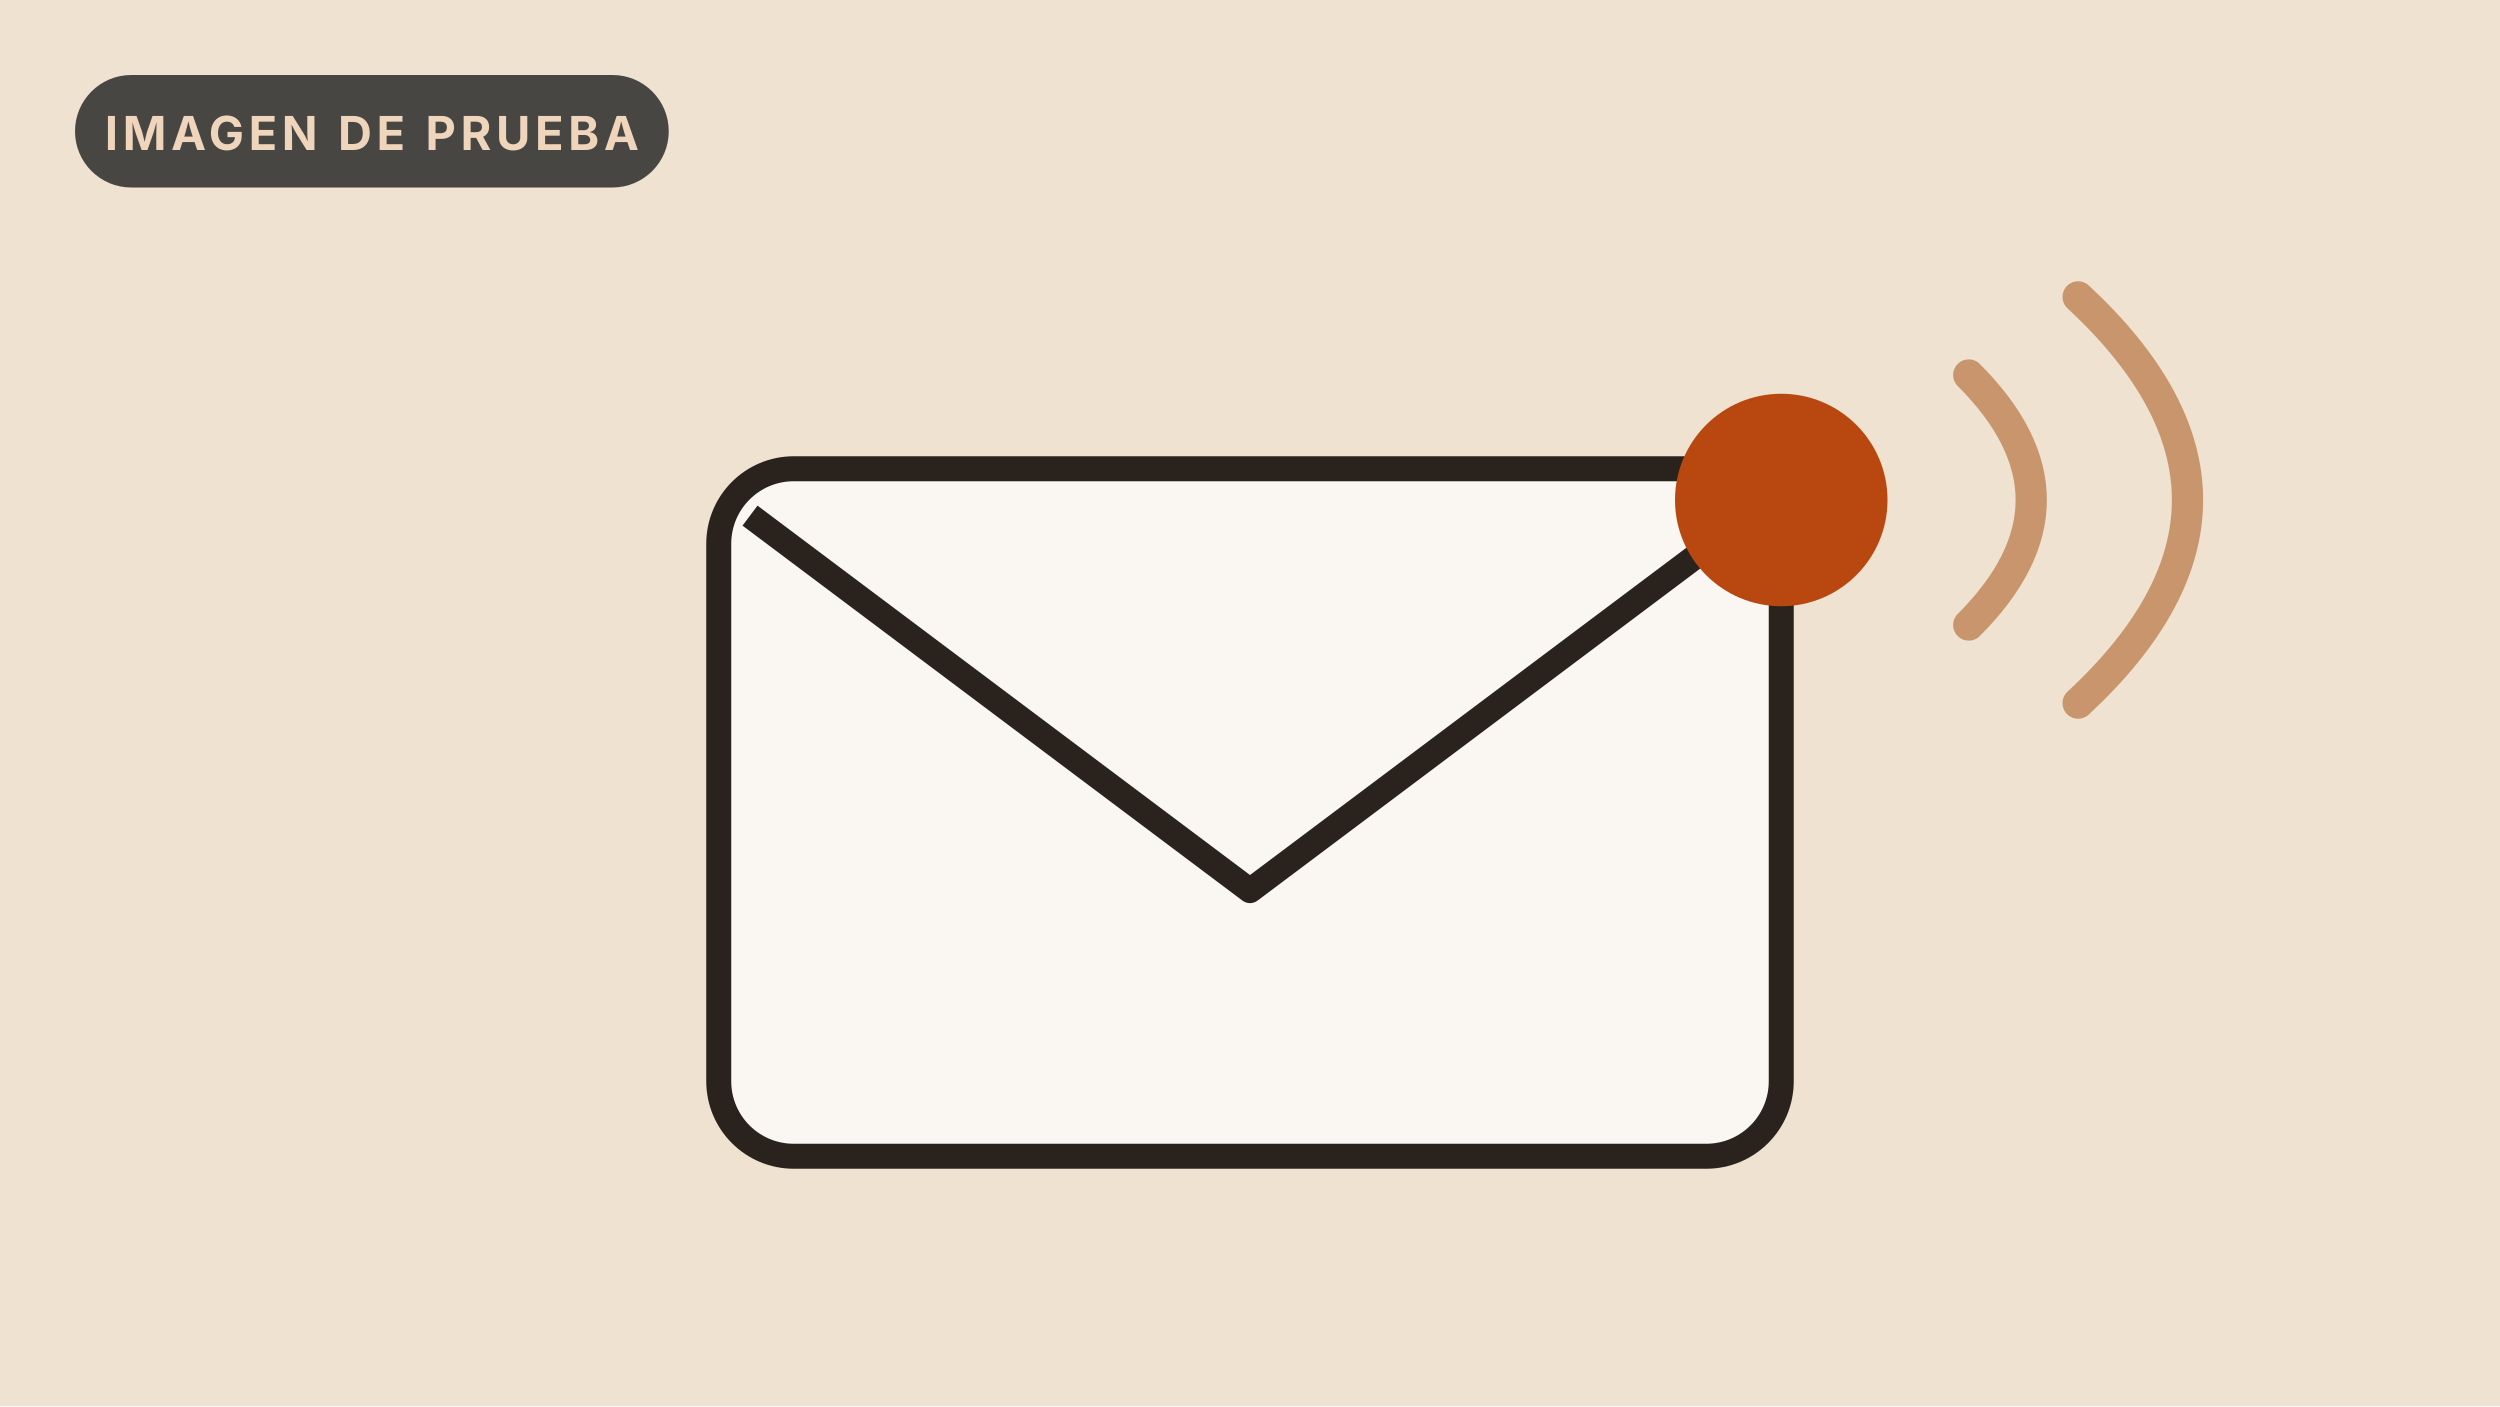
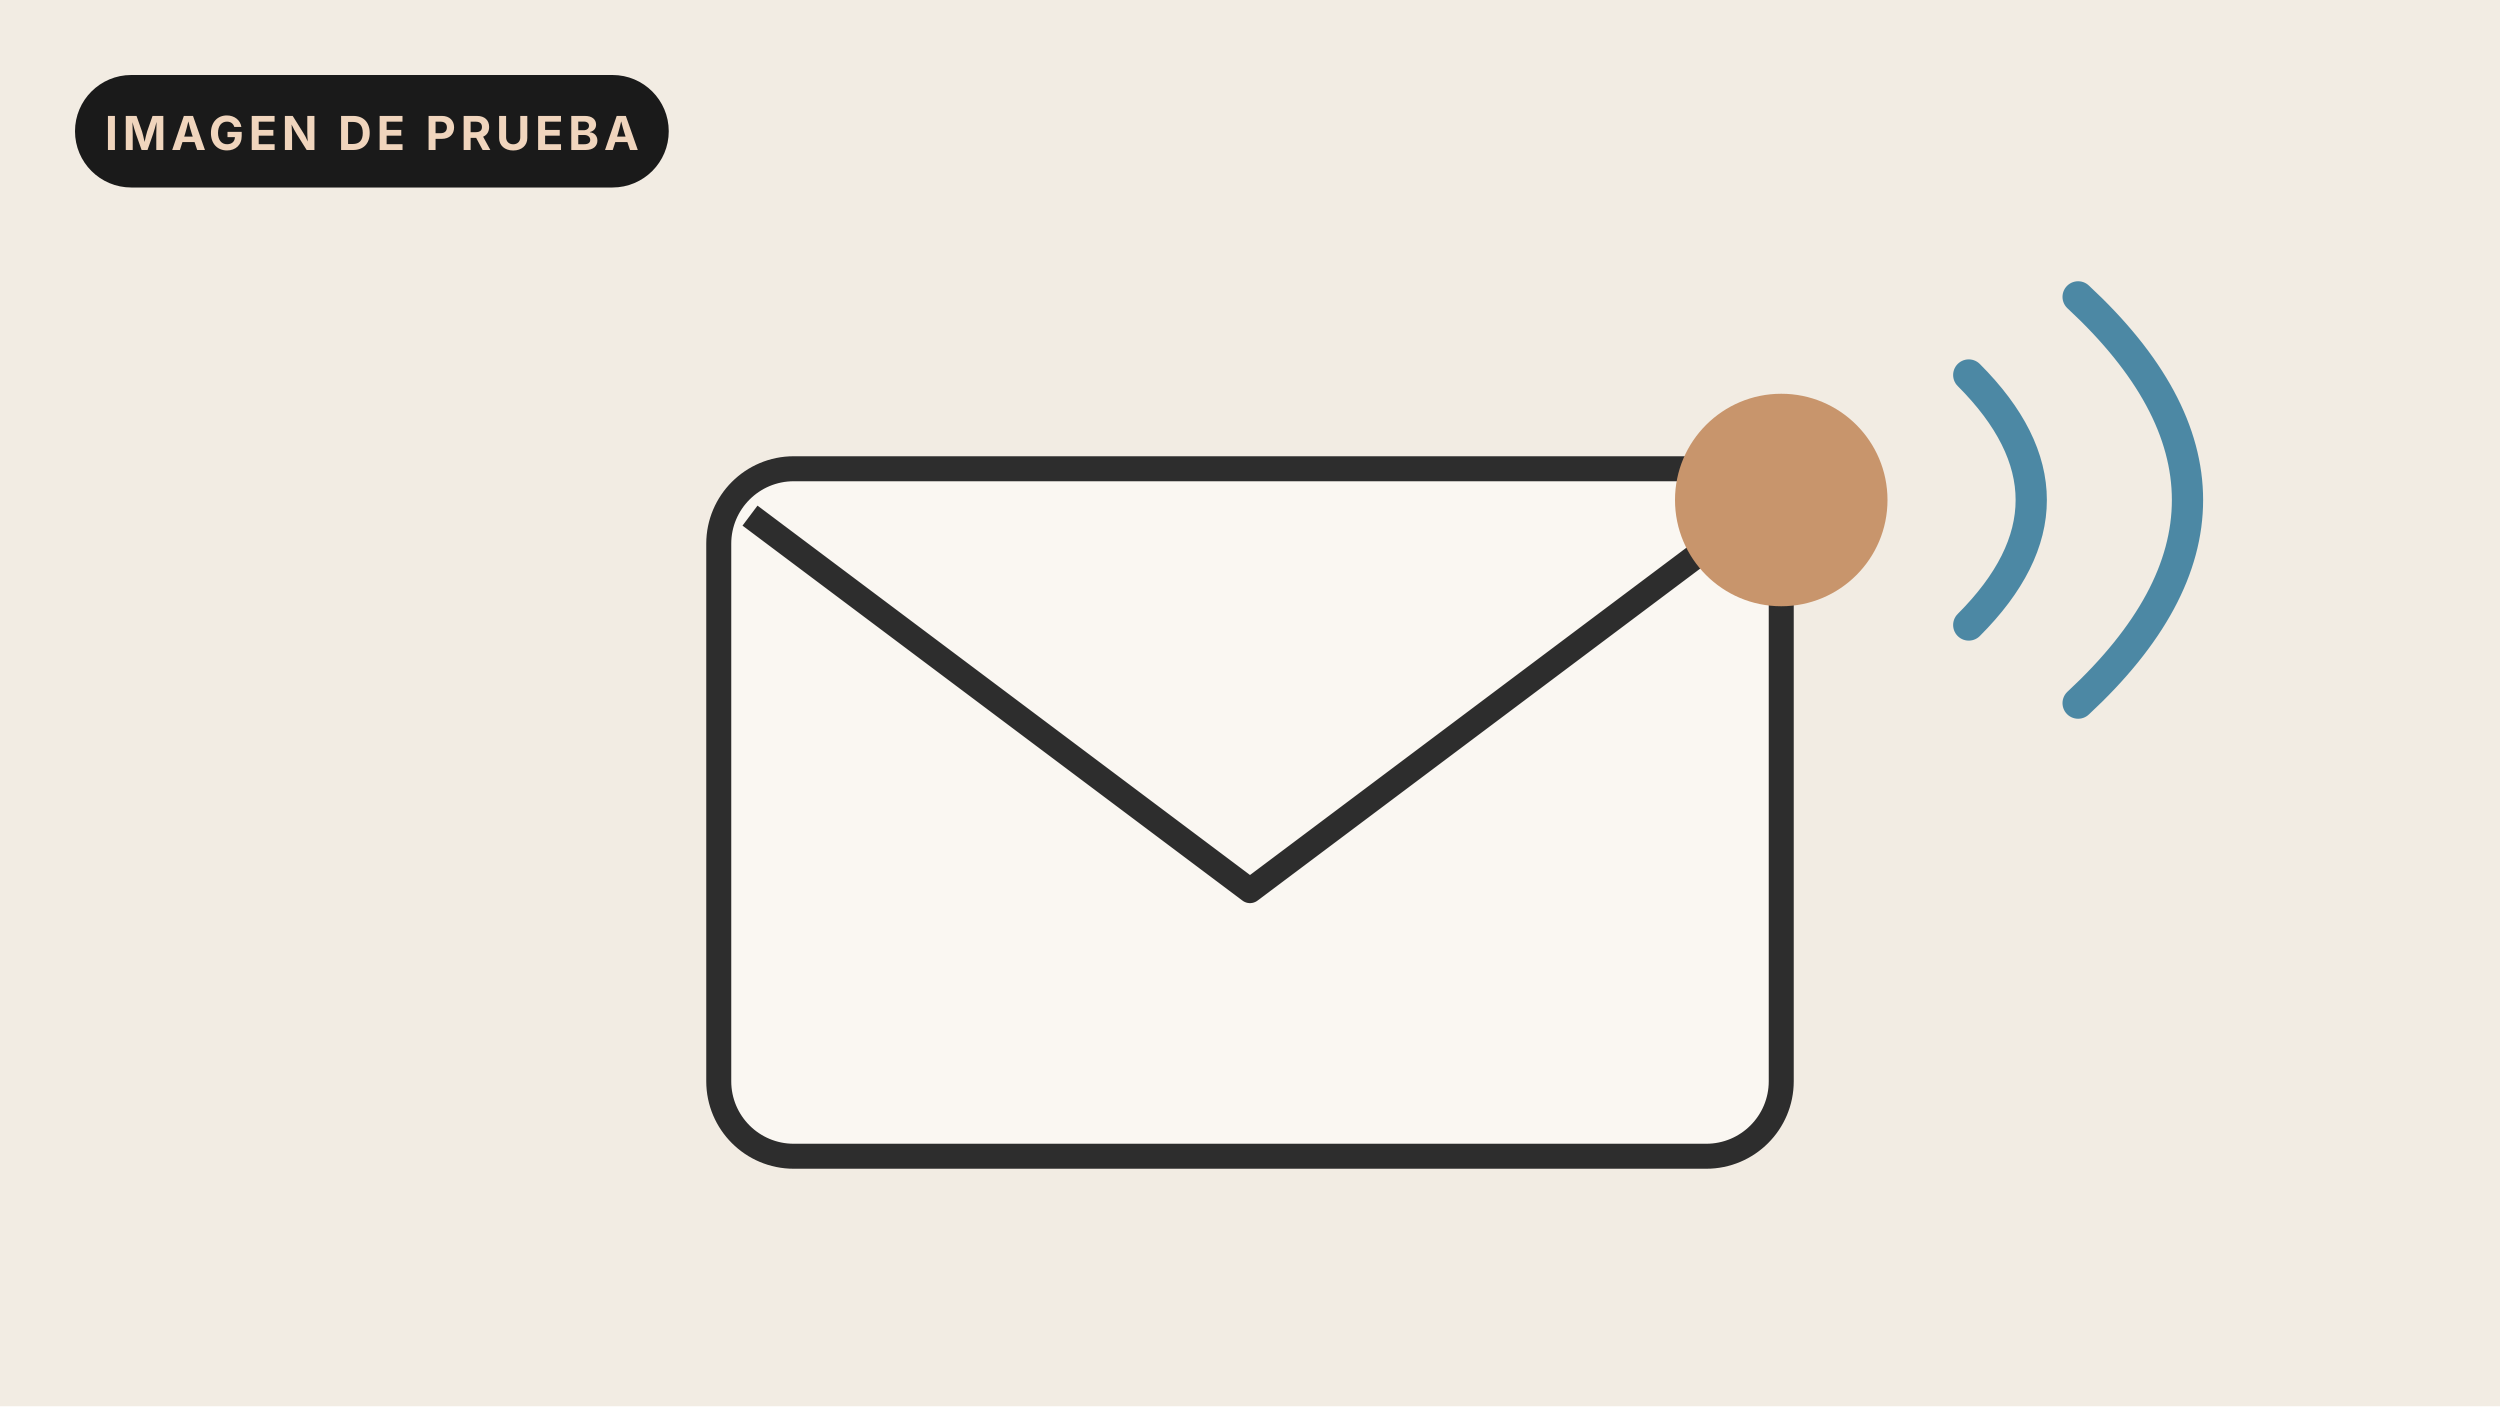
<svg xmlns="http://www.w3.org/2000/svg" viewBox="0 0 800 450" role="img" aria-labelledby="t">
-   <rect width="800" height="450" fill="#efe2d1" />
-   <rect x="230" y="150" width="340" height="220" rx="24" fill="#faf7f2" stroke="#2a221c" stroke-width="8" />
-   <path d="M240 165 L400 285 L560 165" fill="none" stroke="#2a221c" stroke-width="8" stroke-linejoin="round" />
-   <circle cx="570" cy="160" r="34" fill="#b84810" />
-   <path d="M630 120 q40 40 0 80 M665 95 q70 65 0 130" fill="none" stroke="#c8956c" stroke-width="10" stroke-linecap="round" />
-   <rect x="24" y="24" width="190" height="36" rx="18" fill="#1a1a1a" opacity=".78" />
+   <rect width="800" height="450" fill="#f2ece3" />
+   <rect x="230" y="150" width="340" height="220" rx="24" fill="#faf7f2" stroke="#2d2d2d" stroke-width="8" />
+   <path d="M240 165 L400 285 L560 165" fill="none" stroke="#2d2d2d" stroke-width="8" stroke-linejoin="round" />
+   <circle cx="570" cy="160" r="34" fill="#c8956c" />
+   <path d="M630 120 q40 40 0 80 M665 95 q70 65 0 130" fill="none" stroke="#4C88A4" stroke-width="10" stroke-linecap="round" />
+   <rect x="24" y="24" width="190" height="36" rx="18" fill="#1a1a1a" />
  <text x="119" y="48" text-anchor="middle" font-family="Inter,Arial,sans-serif" font-size="15" font-weight="700" letter-spacing="1.5" fill="#f0d5bd">IMAGEN DE PRUEBA</text>
</svg>
